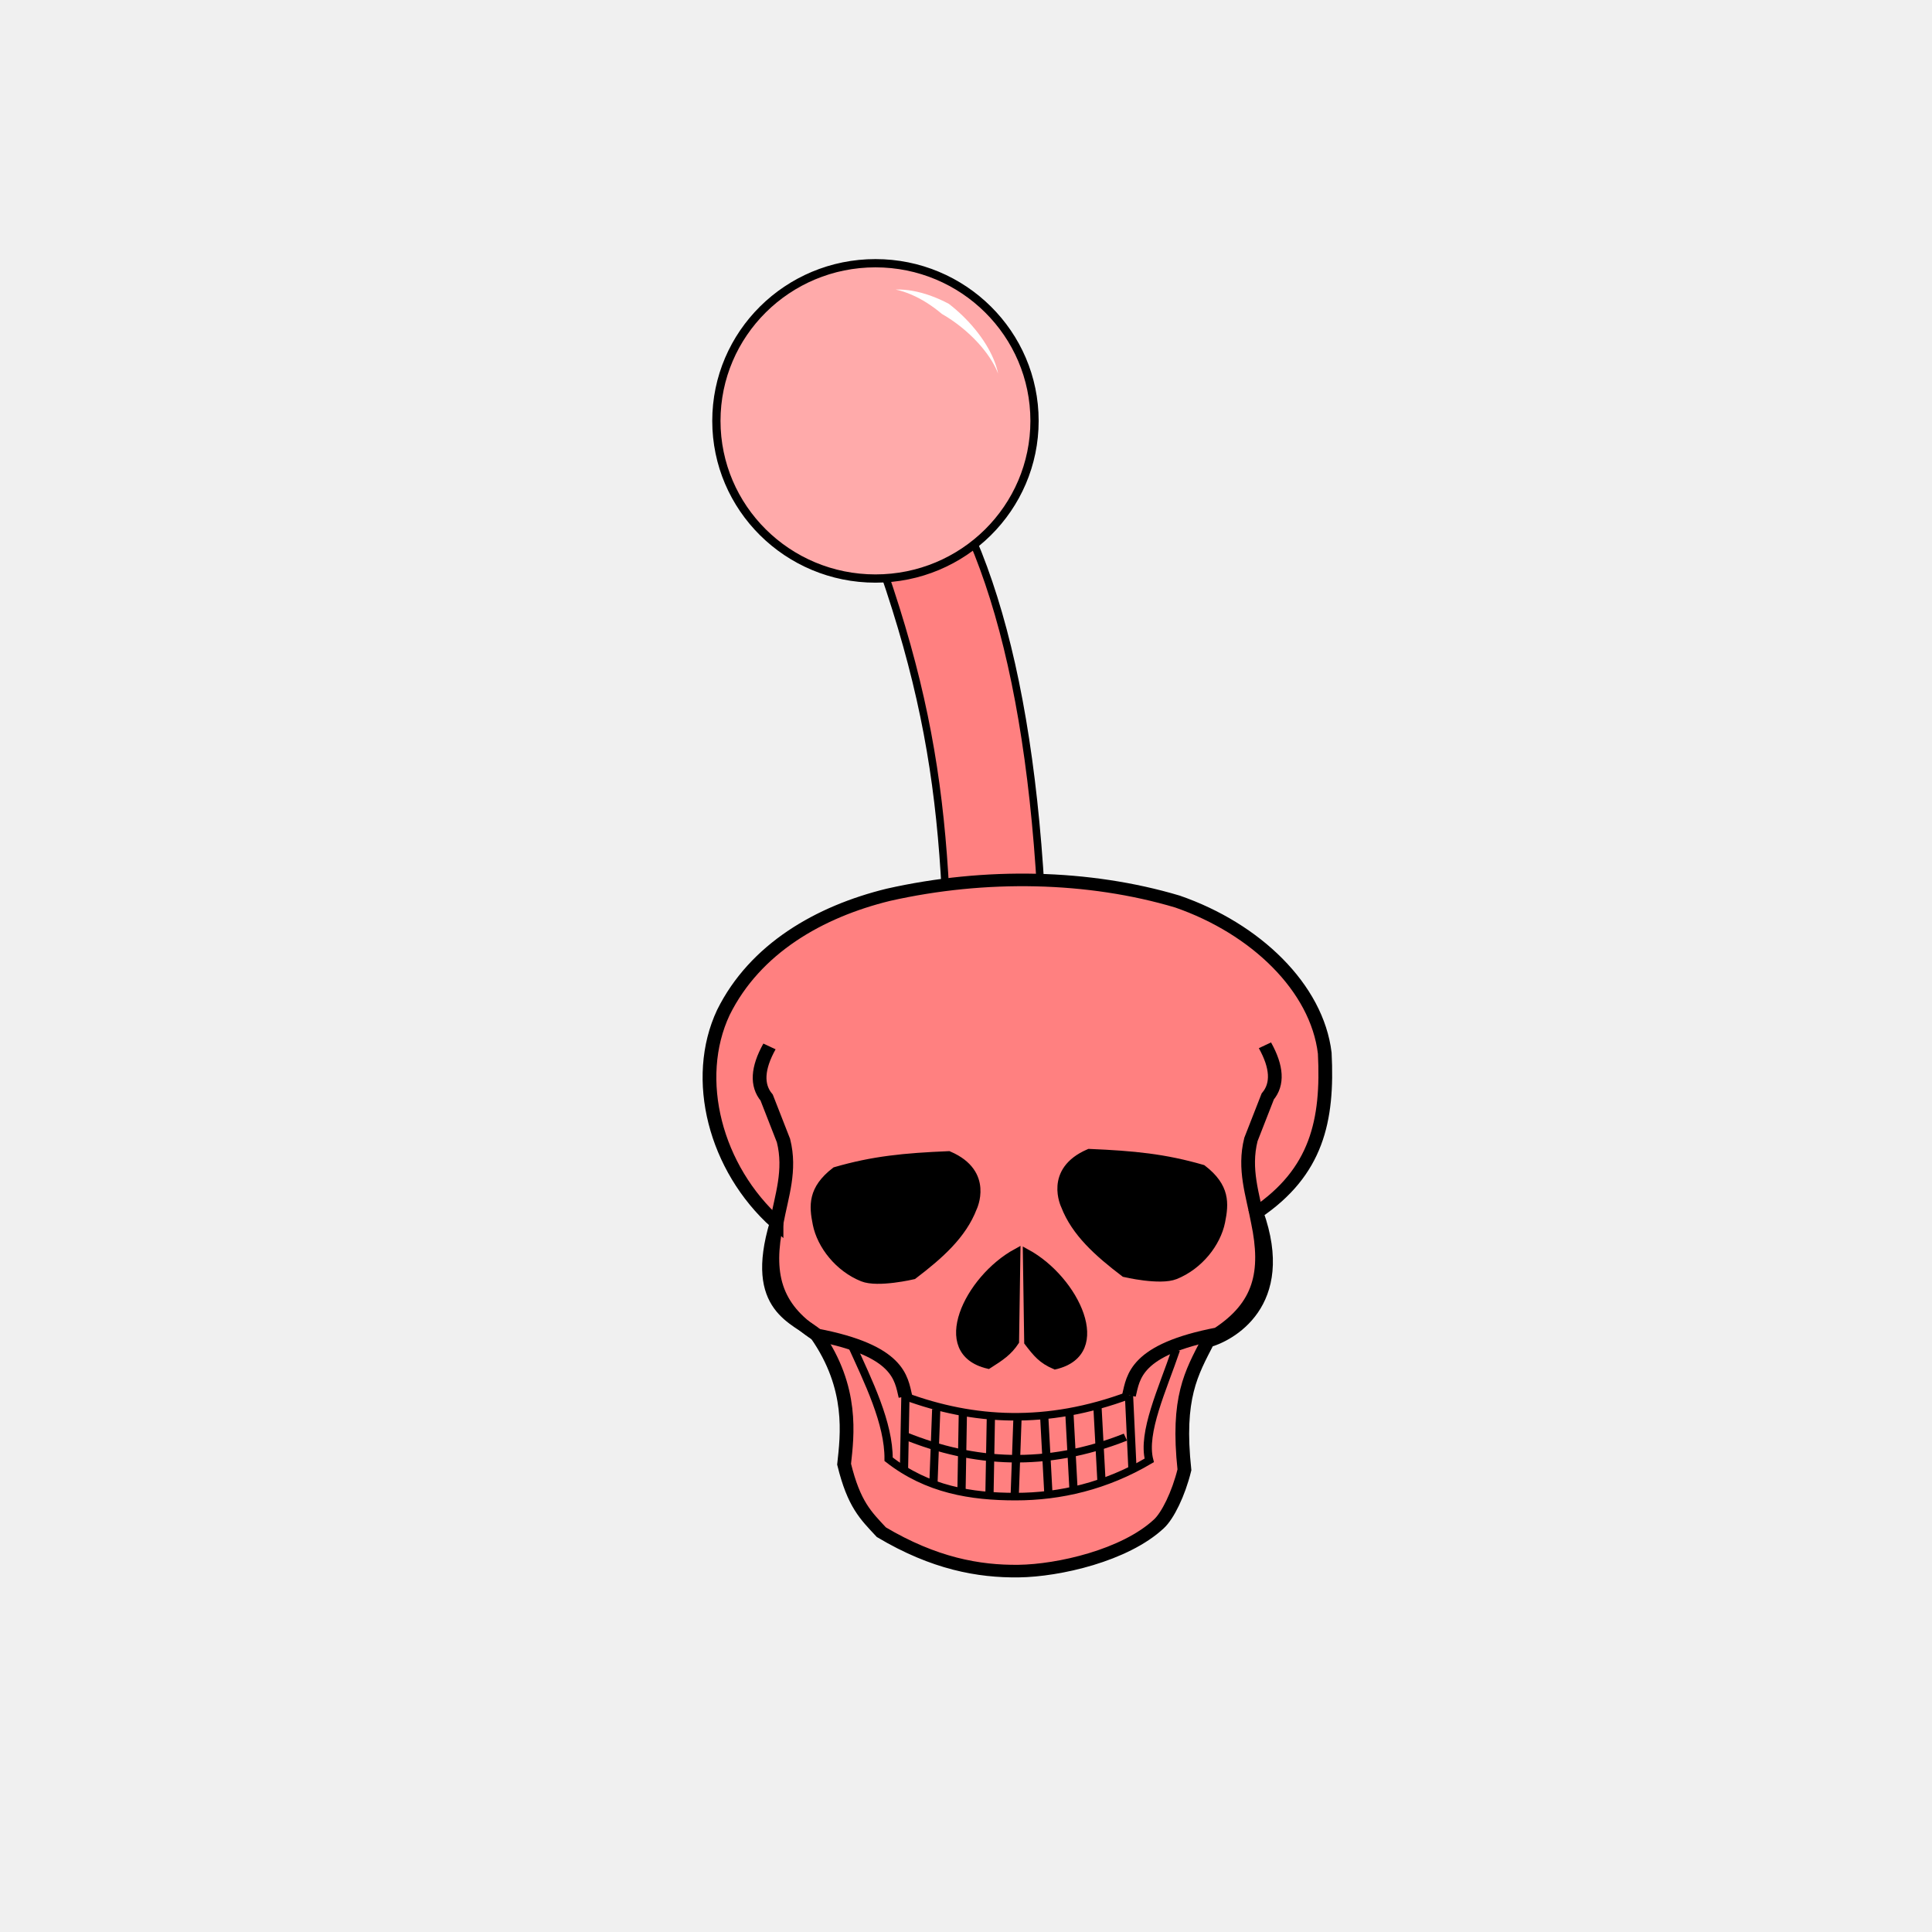
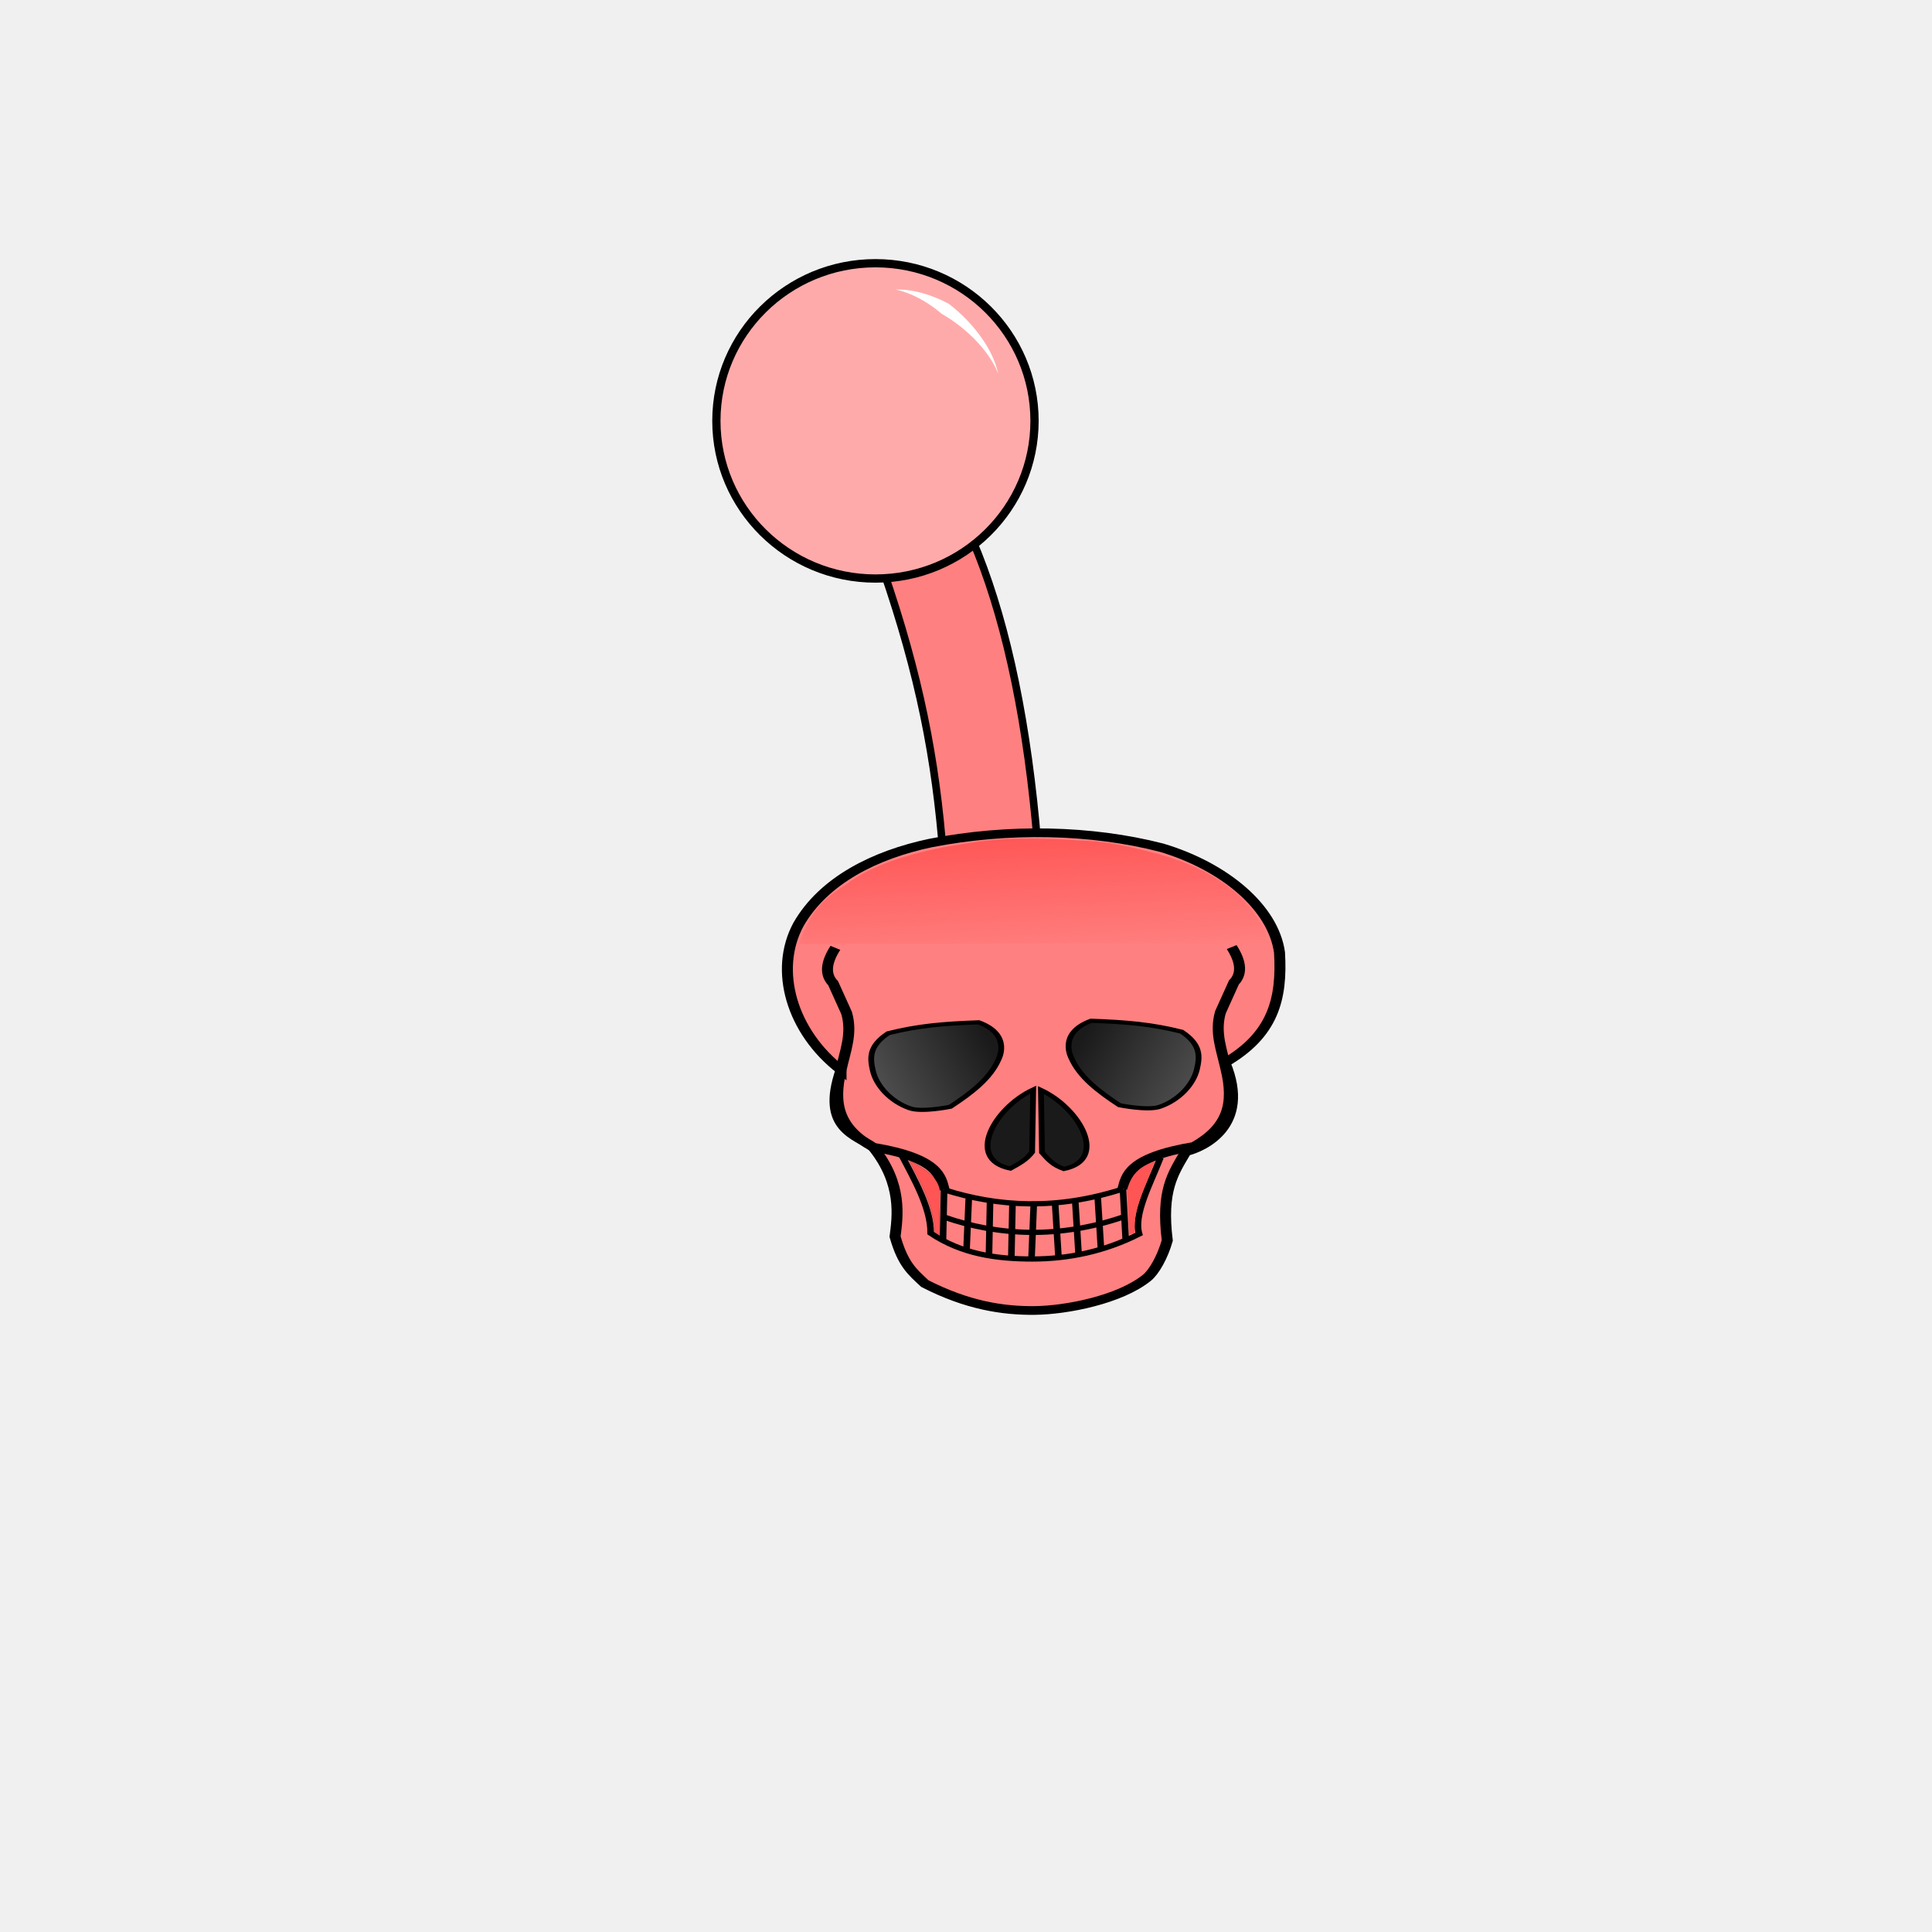
- <svg xmlns="http://www.w3.org/2000/svg" viewBox="0 0 256 256" id="svg4164" version="1.1">
+ <svg xmlns="http://www.w3.org/2000/svg" xmlns:xlink="http://www.w3.org/1999/xlink" viewBox="0 0 256 256" id="svg4164" version="1.1">
  <style id="style3">
    svg { cursor: default;}
  </style>
  <defs id="defs4166">
    <marker orient="auto" refY="0.0" refX="0.0" id="Arrow1Lstart" style="overflow:visible">
      <path id="path4233" d="M 0.0,0.0 L 5.0,-5.0 L -12.5,0.0 L 5.0,5.0 L 0.0,0.0 z " style="fill-rule:evenodd;stroke:#000000;stroke-width:1pt;stroke-opacity:1;fill:#000000;fill-opacity:1" transform="scale(0.8) translate(12.5,0)" />
    </marker>
+     <linearGradient gradientTransform="translate(-3.7642536e-4,796.3622)" xlink:href="#inooGrad1" id="linearGradient2373" x1="137.542" y1="110.128" x2="138.29" y2="126.618" gradientUnits="userSpaceOnUse" />
+     <linearGradient id="inooGrad1">
+       <stop style="stop-color:#ff5555;stop-opacity:1;" offset="0" id="stop2367" />
+       <stop style="stop-color:#ff5555;stop-opacity:0;" offset="1" id="stop2369" />
+     </linearGradient>
+     <linearGradient gradientTransform="matrix(4.851883,0,0,6.121265,85562.522,14802.625)" xlink:href="#linearGradient891" id="linearGradient893" x1="-17618.271" y1="-2387.802" x2="-17614.498" y2="-2389.686" gradientUnits="userSpaceOnUse" />
+     <linearGradient id="linearGradient891">
+       <stop style="stop-color:#4d4d4d;stop-opacity:1;" offset="0" id="stop887" />
+       <stop style="stop-color:#1a1a1a;stop-opacity:1" offset="1" id="stop889" />
+     </linearGradient>
+     <linearGradient gradientTransform="matrix(4.851883,0,0,6.121265,85562.522,14802.625)" xlink:href="#linearGradient891" id="linearGradient2169" x1="-17606.6" y1="-2387.707" x2="-17610.482" y2="-2389.747" gradientUnits="userSpaceOnUse" />
+     <linearGradient gradientTransform="matrix(4.851883,0,0,6.121265,85562.522,14802.625)" xlink:href="#linearGradient891" id="linearGradient2183" x1="-17615.586" y1="-2365.667" x2="-17614.982" y2="-2368.123" gradientUnits="userSpaceOnUse" />
+     <linearGradient gradientTransform="matrix(4.851883,0,0,6.121265,85562.522,14802.625)" xlink:href="#linearGradient891" id="linearGradient2191" x1="-17614.178" y1="-2365.653" x2="-17614.779" y2="-2368.11" gradientUnits="userSpaceOnUse" />
  </defs>
  <g id="layer1" transform="translate(0,-796.3622)" style="display:inline">
    <g id="g4282">
      <g id="g4307">
        <path style="fill:#ff8080;fill-rule:evenodd;stroke:#000000;stroke-width:1px;stroke-linecap:butt;stroke-linejoin:miter;stroke-opacity:1" d="m 115.102,866.539 c 10.954,29.361 10.697,45.451 10.598,82.754 3.562,0.777 9.6,0.744 12.375,-0.211 1.61,-40.86 -2.573,-69.351 -11.646,-86.247 z" id="path4171" />
        <ellipse style="display:inline;opacity:1;fill:#ffaaaa;fill-opacity:1;stroke:#000000;stroke-width:1.094;stroke-linecap:round;stroke-linejoin:miter;stroke-miterlimit:4;stroke-dasharray:none;stroke-dashoffset:0;stroke-opacity:1" id="path4173-2" cx="116.002" cy="852.131" rx="21.078" ry="20.891" />
        <path style="display:inline;fill:#ffffff;fill-rule:evenodd;stroke:none;stroke-width:1px;stroke-linecap:butt;stroke-linejoin:miter;stroke-opacity:1" d="m 118.688,834.729 c 1.466,-0.045 3.031,0.249 4.592,0.806 0.82,0.292 1.635,0.656 2.431,1.077 0.64,0.491 1.252,1.02 1.827,1.576 1.215,1.173 2.271,2.47 3.085,3.785 0.815,1.317 1.385,2.648 1.629,3.884 -0.452,-1.166 -1.206,-2.363 -2.161,-3.5 -0.957,-1.14 -2.122,-2.227 -3.401,-3.168 -0.606,-0.446 -1.236,-0.858 -1.881,-1.228 -0.633,-0.536 -1.301,-1.031 -1.99,-1.468 -1.305,-0.826 -2.708,-1.456 -4.13,-1.763 z" id="path4200-0" />
-         <g style="display:inline" transform="matrix(0.2576841,0,0,0.2363642,-16843.317,-1117.023)" id="g1931">
+         <g id="g1931" transform="matrix(0.2061055,0,0,0.1633649,-13442.78,-496.327)">
          <path id="path826" d="m 65763.507,8780.779 c -31.562,-30.775 -43.414,-80.816 -27.327,-118.134 16.269,-35.777 49.287,-56.486 84.846,-65.965 49.869,-12.252 103.031,-11.019 148.654,3.806 40.266,15.198 71.708,48.341 75.73,84.993 1.771,37.878 -4.123,66.631 -35.06,89.433 16.922,51.46 -14.84,69.038 -25.081,72.032 -8.471,17.95 -16.015,31.598 -12.016,72.099 -3.052,13.587 -8.624,25.782 -13.134,30.305 -17.467,17.738 -51.609,26.196 -72.112,26.477 -20.504,0.281 -43.465,-4.224 -70.591,-21.801 -8.104,-9.498 -14.082,-15.567 -19.165,-38.127 1.581,-16.02 4.974,-42.706 -14.149,-72.532 -9.813,-9.531 -33.792,-14.368 -20.595,-62.587 z" style="fill:#ff8080;stroke:#000000;stroke-width:7.058;stroke-linecap:butt;stroke-linejoin:miter;stroke-miterlimit:4;stroke-dasharray:none;stroke-opacity:1" />
          <g transform="matrix(3.71029,0,0,3.356181,65484.58,8155.68)" id="g856">
-             <path style="fill:#000000;stroke:#000000;stroke-width:1;stroke-linecap:butt;stroke-linejoin:miter;stroke-miterlimit:4;stroke-dasharray:none;stroke-opacity:1" d="m 99.03,174.725 c -6.174,0.315 -10.457,0.819 -15.686,2.646 -3.339,3.087 -3.167,5.965 -2.646,9.071 0.613,3.654 3.089,7.459 6.426,9.071 2.102,1.016 6.993,-0.378 6.993,-0.378 3.717,-3.402 6.867,-6.804 8.315,-11.339 0,0 2.457,-6.048 -3.402,-9.071 z" id="path853" />
-             <path style="fill:#000000;stroke:#000000;stroke-width:1;stroke-linecap:butt;stroke-linejoin:miter;stroke-miterlimit:4;stroke-dasharray:none;stroke-opacity:1" d="m 118.512,174.349 c 6.174,0.315 10.457,0.819 15.686,2.646 3.339,3.087 3.167,5.965 2.646,9.071 -0.613,3.654 -3.089,7.459 -6.426,9.071 -2.102,1.016 -6.993,-0.378 -6.993,-0.378 -3.717,-3.402 -6.867,-6.804 -8.315,-11.339 0,0 -2.457,-6.048 3.402,-9.071 z" id="path853-0" />
-             <path style="fill:#000000;stroke:#000000;stroke-width:1;stroke-linecap:butt;stroke-linejoin:miter;stroke-miterlimit:4;stroke-dasharray:none;stroke-opacity:1" d="m 108.479,190.978 -0.189,15.119 c -0.979,1.791 -2.052,2.646 -3.78,3.969 -7.749,-2.205 -2.835,-14.615 3.969,-19.088 z" id="path870" />
-             <path style="fill:#000000;stroke:#000000;stroke-width:1;stroke-linecap:butt;stroke-linejoin:miter;stroke-miterlimit:4;stroke-dasharray:none;stroke-opacity:1" d="m 109.814,191.083 0.189,15.119 c 1.26,1.978 1.959,3.02 3.78,3.969 7.749,-2.205 2.835,-14.615 -3.969,-19.088 z" id="path870-9" />
+             <path style="opacity:1;fill:url(#linearGradient893);fill-opacity:1;stroke:#000000;stroke-width:1;stroke-linecap:butt;stroke-linejoin:miter;stroke-miterlimit:4;stroke-dasharray:none;stroke-opacity:1" d="m 99.03,174.725 c -6.174,0.315 -10.457,0.819 -15.686,2.646 -3.339,3.087 -3.167,5.965 -2.646,9.071 0.613,3.654 3.089,7.459 6.426,9.071 2.102,1.016 6.993,-0.378 6.993,-0.378 3.717,-3.402 6.867,-6.804 8.315,-11.339 0,0 2.457,-6.048 -3.402,-9.071 z" id="path853" />
+             <path style="fill:url(#linearGradient2169);fill-opacity:1;stroke:#000000;stroke-width:1;stroke-linecap:butt;stroke-linejoin:miter;stroke-miterlimit:4;stroke-dasharray:none;stroke-opacity:1" d="m 118.512,174.349 c 6.174,0.315 10.457,0.819 15.686,2.646 3.339,3.087 3.167,5.965 2.646,9.071 -0.613,3.654 -3.089,7.459 -6.426,9.071 -2.102,1.016 -6.993,-0.378 -6.993,-0.378 -3.717,-3.402 -6.867,-6.804 -8.315,-11.339 0,0 -2.457,-6.048 3.402,-9.071 z" id="path853-0" />
+             <path style="fill:url(#linearGradient2183);fill-opacity:1;stroke:#000000;stroke-width:1;stroke-linecap:butt;stroke-linejoin:miter;stroke-miterlimit:4;stroke-dasharray:none;stroke-opacity:1" d="m 108.479,190.978 -0.189,15.119 c -0.979,1.791 -2.052,2.646 -3.78,3.969 -7.749,-2.205 -2.835,-14.615 3.969,-19.088 z" id="path870" />
+             <path style="fill:url(#linearGradient2191);fill-opacity:1;stroke:#000000;stroke-width:1;stroke-linecap:butt;stroke-linejoin:miter;stroke-miterlimit:4;stroke-dasharray:none;stroke-opacity:1" d="m 109.814,191.083 0.189,15.119 c 1.26,1.978 1.959,3.02 3.78,3.969 7.749,-2.205 2.835,-14.615 -3.969,-19.088 z" id="path870-9" />
          </g>
          <path id="path1481" d="m 65759.878,8681.701 c -6.204,12.149 -6.767,21.747 -1.441,28.681 l 8.647,24.118 c 3.853,16.73 -0.943,30.852 -3.577,46.279 -5.385,28.033 -1.404,46.94 20.595,62.587 42.609,8.906 43.423,24.331 45.677,34.541" style="fill:none;stroke:#000000;stroke-width:7.058;stroke-linecap:butt;stroke-linejoin:miter;stroke-miterlimit:4;stroke-dasharray:none;stroke-opacity:1" />
          <path id="path1481-5" d="m 66014.655,8681.064 c 6.204,12.149 6.766,21.747 1.441,28.681 l -8.648,24.119 c -3.852,16.73 0.943,30.852 3.577,46.279 5.386,28.033 1.404,46.94 -20.594,62.587 -42.609,8.906 -43.423,24.331 -45.677,34.541" style="fill:none;stroke:#000000;stroke-width:7.058;stroke-linecap:butt;stroke-linejoin:miter;stroke-miterlimit:4;stroke-dasharray:none;stroke-opacity:1" />
          <path id="path1498" d="m 65801.675,8847.922 c 9.134,21.816 19.635,45.053 19.457,65.185 19.958,17.03 42.453,20.968 65.375,20.961 22.921,-0.01 46.27,-5.914 68.661,-20.309 -3.74,-15.562 6.89,-40.007 13.692,-61.926" style="fill:none;stroke:#000000;stroke-width:4.235;stroke-linecap:butt;stroke-linejoin:miter;stroke-miterlimit:4;stroke-dasharray:none;stroke-opacity:1" />
          <path id="path1500" d="m 65829.779,8877.907 c 34.846,13.945 72.455,16.649 114.975,-0.637" style="fill:none;stroke:#000000;stroke-width:4.235;stroke-linecap:butt;stroke-linejoin:miter;stroke-miterlimit:4;stroke-dasharray:none;stroke-opacity:1" />
          <path id="path825" d="m 65829.779,8877.907 -0.723,40.414" style="fill:none;stroke:#000000;stroke-width:4.235;stroke-linecap:butt;stroke-linejoin:miter;stroke-miterlimit:4;stroke-dasharray:none;stroke-opacity:1" />
          <path id="path827" d="m 65845.631,8885.077 -1.441,41.718" style="fill:none;stroke:#000000;stroke-width:4.235;stroke-linecap:butt;stroke-linejoin:miter;stroke-miterlimit:4;stroke-dasharray:none;stroke-opacity:1" />
          <path id="path829" d="m 65859.322,8887.033 -0.72,44.977" style="fill:none;stroke:#000000;stroke-width:4.235;stroke-linecap:butt;stroke-linejoin:miter;stroke-miterlimit:4;stroke-dasharray:none;stroke-opacity:1" />
          <path id="path831" d="m 65873.735,8888.988 -0.72,43.022" style="fill:none;stroke:#000000;stroke-width:4.235;stroke-linecap:butt;stroke-linejoin:miter;stroke-miterlimit:4;stroke-dasharray:none;stroke-opacity:1" />
          <path id="path833" d="m 65887.427,8889.64 -1.441,43.674" style="fill:none;stroke:#000000;stroke-width:4.235;stroke-linecap:butt;stroke-linejoin:miter;stroke-miterlimit:4;stroke-dasharray:none;stroke-opacity:1" />
          <path id="path835" d="m 65901.119,8888.337 2.162,43.674" style="fill:none;stroke:#000000;stroke-width:4.235;stroke-linecap:butt;stroke-linejoin:miter;stroke-miterlimit:4;stroke-dasharray:none;stroke-opacity:1" />
          <path id="path837" d="m 65914.09,8887.033 2.162,43.674" style="fill:none;stroke:#000000;stroke-width:4.235;stroke-linecap:butt;stroke-linejoin:miter;stroke-miterlimit:4;stroke-dasharray:none;stroke-opacity:1" />
          <path id="path839" d="m 65928.502,8883.122 2.163,43.674" style="fill:none;stroke:#000000;stroke-width:4.235;stroke-linecap:butt;stroke-linejoin:miter;stroke-miterlimit:4;stroke-dasharray:none;stroke-opacity:1" />
-           <path id="path843" d="m 65829.778,8900.07 c 35.064,15.462 72.308,18.217 113.137,0.652" style="fill:none;stroke:#000000;stroke-width:4.235;stroke-linecap:butt;stroke-linejoin:miter;stroke-miterlimit:4;stroke-dasharray:none;stroke-opacity:1" />
+           <path id="path843" d="m 65829.778,8900.07 c 35.064,15.462 74.125,17.568 114.954,0" style="fill:none;stroke:#000000;stroke-width:4.235;stroke-linecap:butt;stroke-linejoin:miter;stroke-miterlimit:4;stroke-dasharray:none;stroke-opacity:1" />
          <path id="path845" d="m 65944.754,8877.27 1.764,41.051" style="fill:none;stroke:#000000;stroke-width:4.235;stroke-linecap:butt;stroke-linejoin:miter;stroke-miterlimit:4;stroke-dasharray:none;stroke-opacity:1" />
        </g>
+         <path style="fill:url(#linearGradient2373);fill-opacity:1;stroke:#000000;stroke-width:0;stroke-linecap:butt;stroke-linejoin:miter;stroke-miterlimit:4;stroke-dasharray:none;stroke-opacity:1" d="m 105.892,921.449 62.259,-0.121 c -2.01,-6.542 -8.571,-10.384 -15.886,-12.112 -2.761,-0.703 -5.919,-1.431 -9.683,-1.499 -4.672,-0.343 -9.944,-0.37 -14.146,0.36 -5.622,0.762 -12.347,2.442 -16.189,5.396 -1.661,1.177 -4.568,2.486 -6.354,7.975 z" id="path2365" />
+         <path style="fill:#ff5555;stroke:#000000;stroke-width:0.018;stroke-linecap:butt;stroke-linejoin:miter;stroke-miterlimit:4;stroke-dasharray:none;stroke-opacity:1" d="m 124.426,959.974 -0.529,-0.3 c -0.193,-3.473 -1.817,-6.486 -3.442,-9.564 1.553,0.871 3.996,2.056 4.123,4.287 z" id="path2375" />
+         <path style="fill:#ff5555;fill-opacity:1;stroke:#ff00ff;stroke-width:0;stroke-linecap:butt;stroke-linejoin:miter;stroke-miterlimit:4;stroke-dasharray:none;stroke-opacity:1" d="m 153.015,950.275 c -1.324,3.555 -2.833,6.086 -2.675,9.434 l -0.695,0.233 -0.321,-5.83 c 0.606,-2.466 2.106,-3.328 3.691,-3.837 z" id="path2377" />
      </g>
    </g>
  </g>
</svg>
